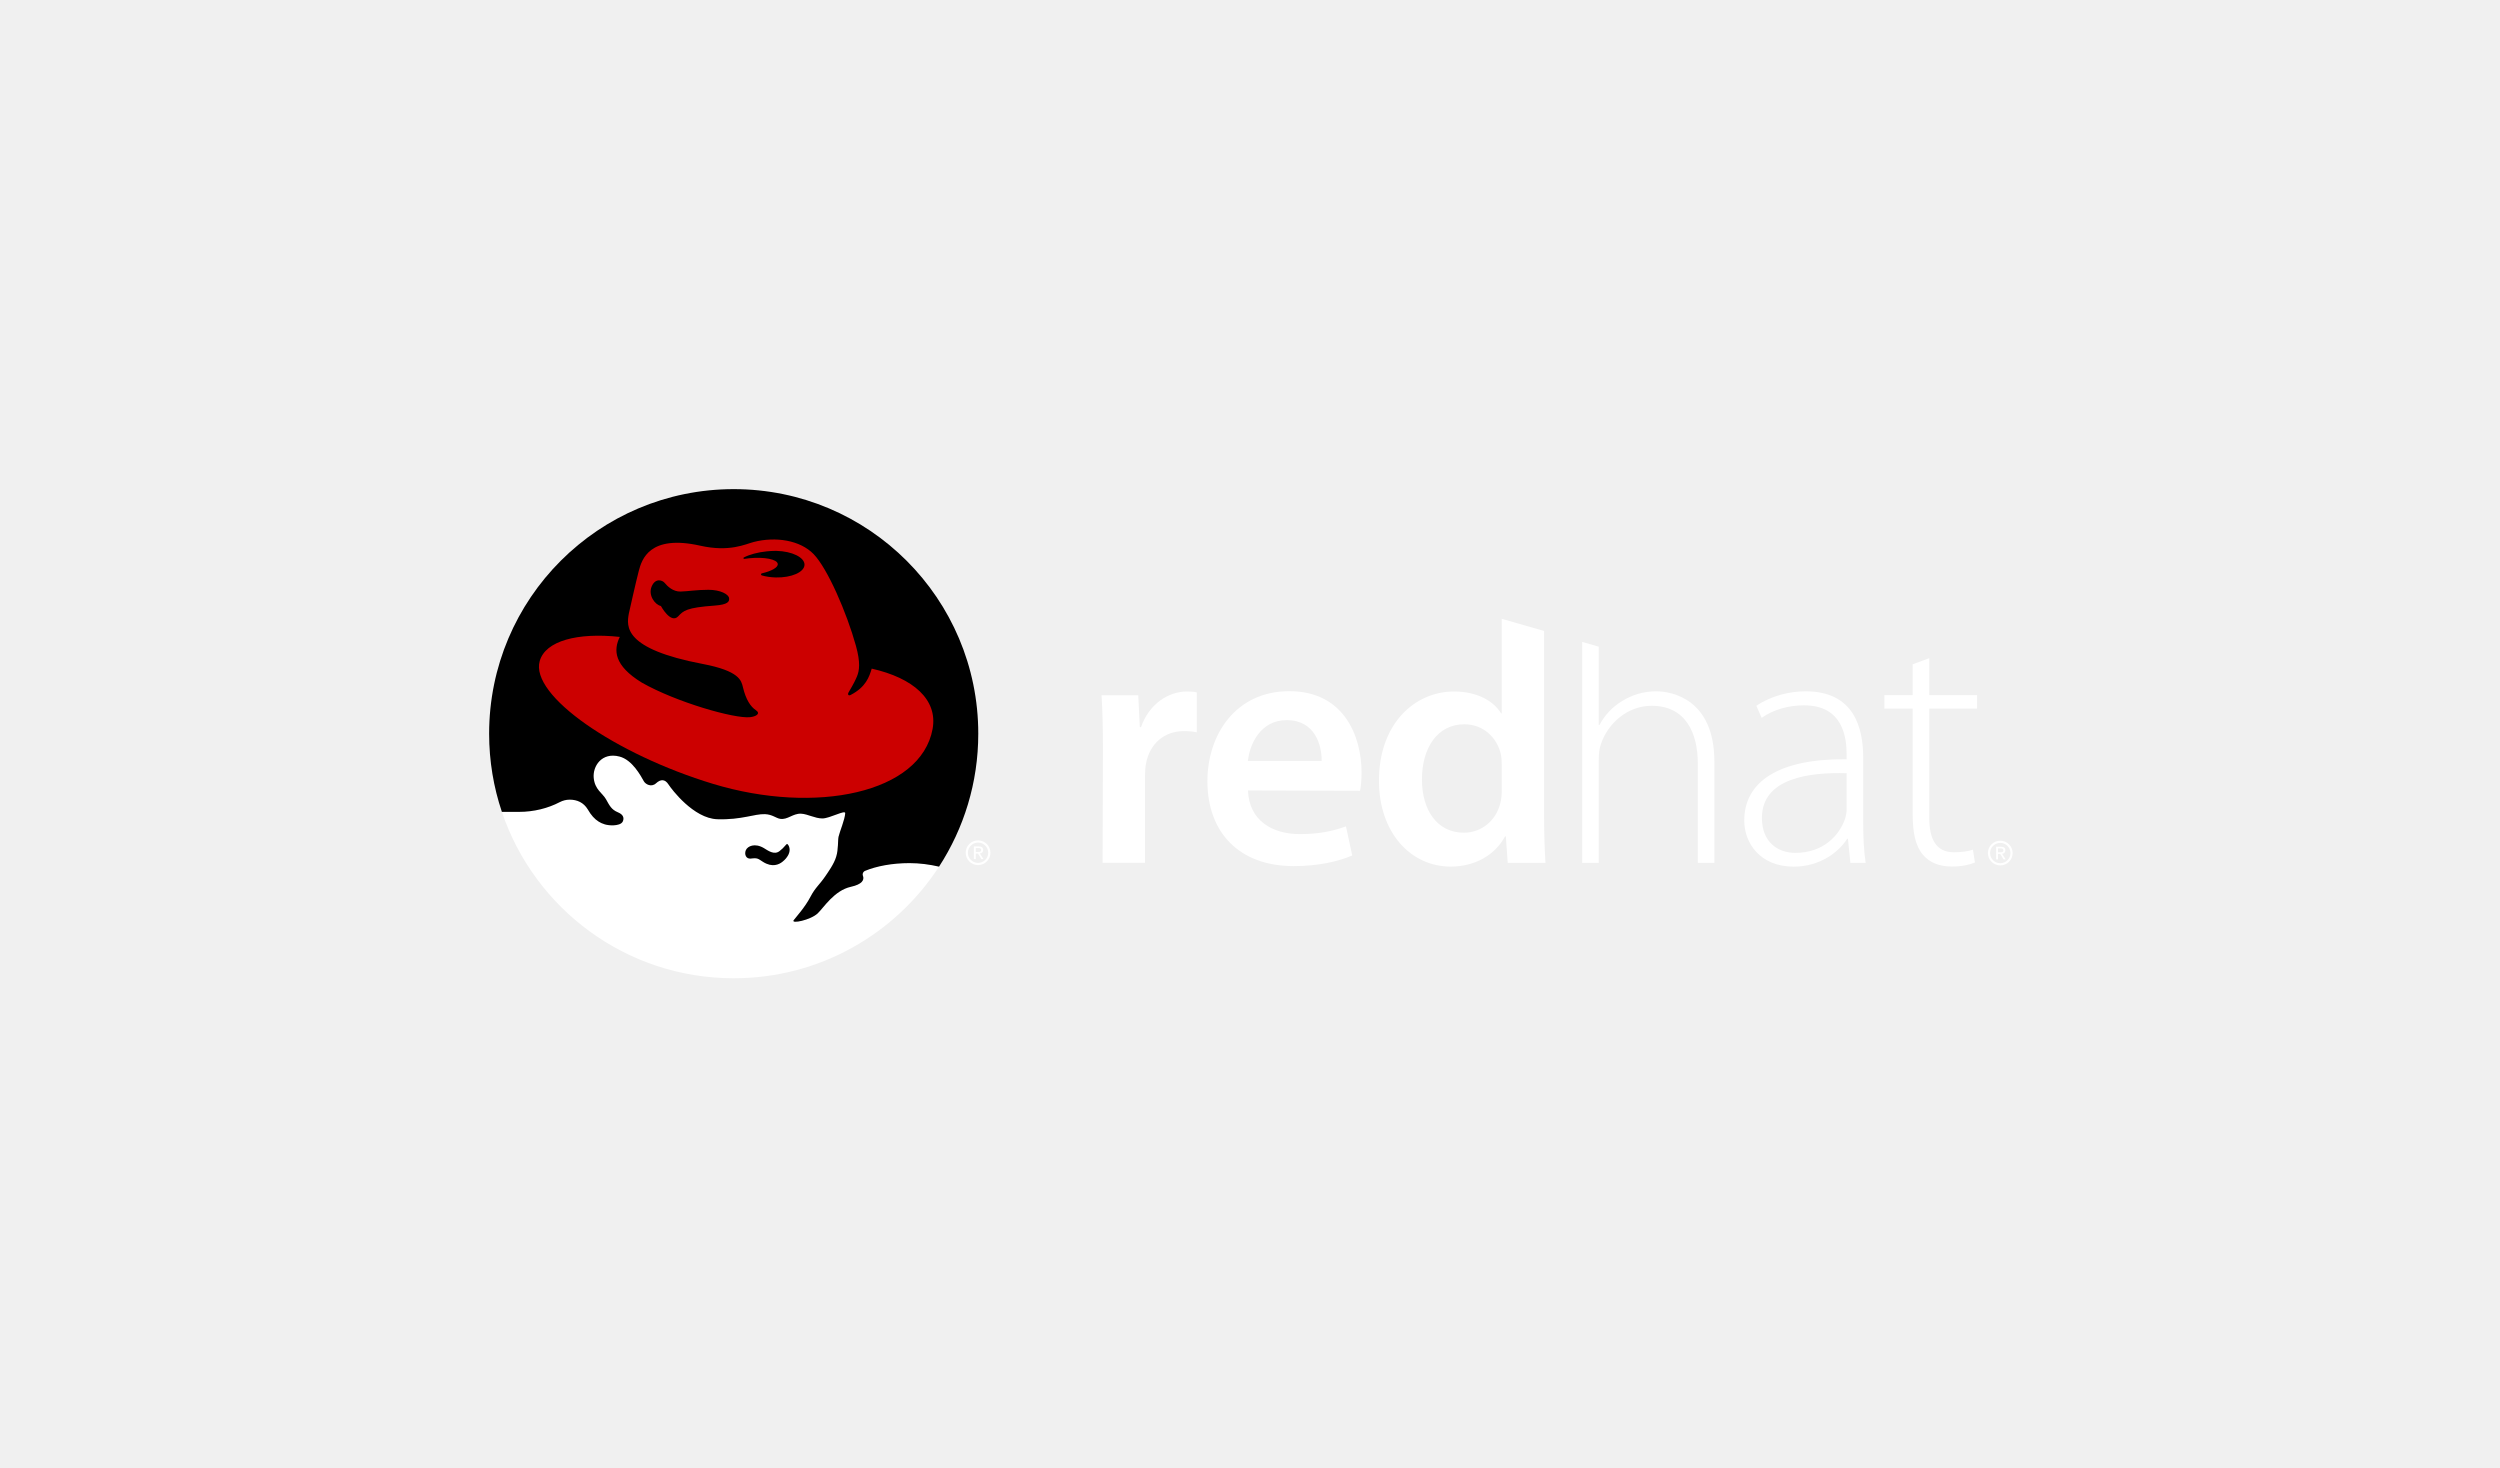
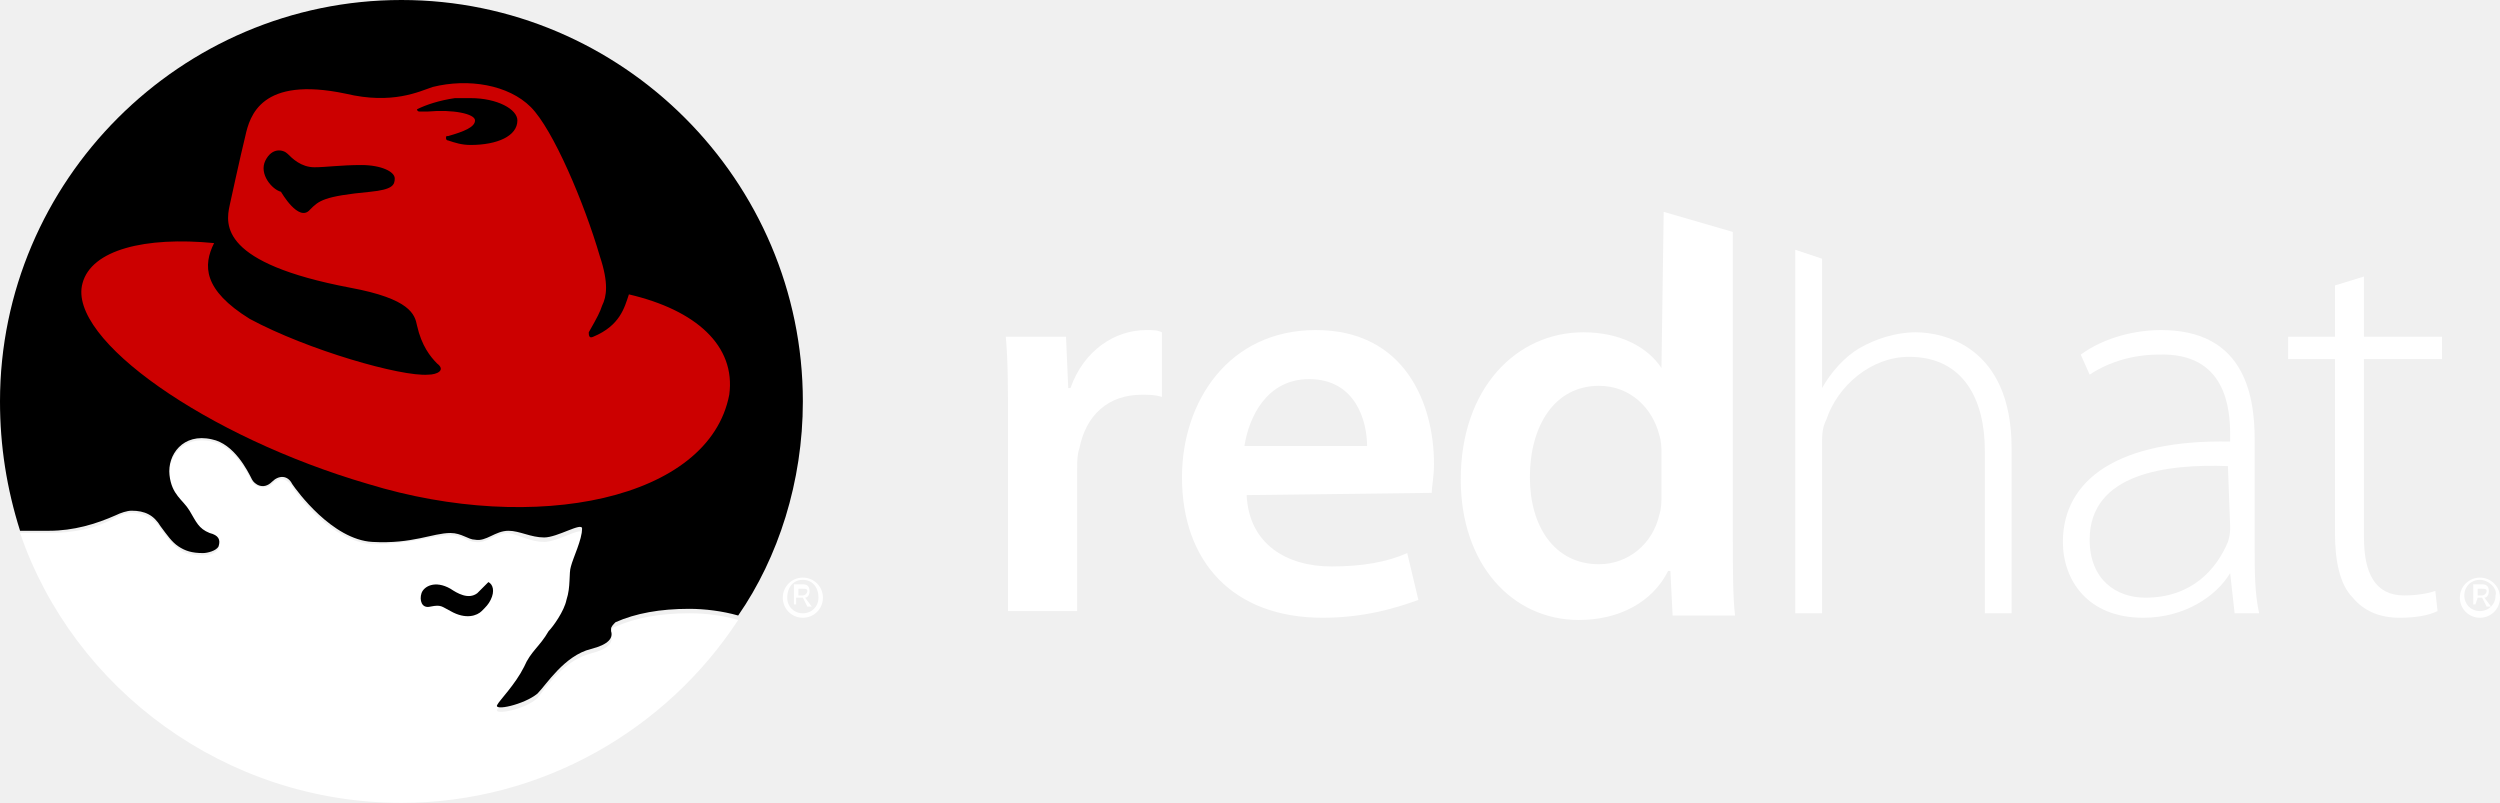
- <svg xmlns="http://www.w3.org/2000/svg" version="1.1" id="Layer_1" x="0px" y="0px" viewBox="0 0 184 108" enable-background="new 0 0 184 108" xml:space="preserve">
+ <svg xmlns="http://www.w3.org/2000/svg" version="1.1" id="Layer_1" x="0px" y="0px" viewBox="0 0 112.1 36" style="enable-background:new 0 0 112.1 36;" xml:space="preserve">
+   <style type="text/css">
+ 	.st0{fill:#FFFFFF;}
+ 	.st1{fill:#CC0000;}
+ </style>
  <g>
    <g>
-       <path fill="#FFFFFF" d="M71.819,62.823h0.162l0.245,0.402h0.158l-0.265-0.41c0.138-0.016,0.242-0.089,0.242-0.254    c0-0.185-0.109-0.264-0.328-0.264h-0.354v0.928h0.14V62.823z M71.819,62.704v-0.288h0.192c0.098,0,0.203,0.022,0.203,0.137    c0,0.142-0.106,0.152-0.226,0.152H71.819z" />
-       <path fill="#FFFFFF" d="M72.895,62.762c0,0.501-0.408,0.909-0.91,0.909c-0.502,0-0.91-0.408-0.91-0.909    c0-0.502,0.408-0.91,0.91-0.91C72.488,61.852,72.895,62.26,72.895,62.762z M71.985,62.013c-0.414,0-0.749,0.335-0.749,0.75    c0,0.413,0.335,0.746,0.749,0.746c0.413,0,0.748-0.334,0.748-0.746C72.733,62.348,72.398,62.013,71.985,62.013z" />
-       <path fill="#FFFFFF" d="M66.938,63.524c-1.273,0-2.432,0.22-3.286,0.577c-0.094,0.047-0.161,0.145-0.161,0.257    c0,0.041,0.01,0.082,0.026,0.118c0.101,0.293-0.065,0.61-0.892,0.792c-1.226,0.269-2,1.535-2.443,1.955    c-0.52,0.494-1.989,0.797-1.768,0.503c0.173-0.23,0.834-0.948,1.236-1.724c0.36-0.694,0.68-0.891,1.121-1.553    c0.129-0.194,0.631-0.876,0.777-1.415c0.164-0.526,0.109-1.187,0.171-1.459c0.09-0.393,0.461-1.244,0.488-1.724    c0.016-0.272-1.135,0.388-1.681,0.388c-0.546,0-1.078-0.328-1.566-0.351c-0.604-0.028-0.992,0.466-1.539,0.38    c-0.312-0.05-0.575-0.325-1.12-0.345c-0.776-0.028-1.725,0.432-3.507,0.374c-1.753-0.057-3.372-2.216-3.593-2.559    c-0.259-0.402-0.575-0.402-0.92-0.086c-0.345,0.316-0.77,0.067-0.891-0.145c-0.23-0.402-0.845-1.577-1.797-1.824    c-1.317-0.341-1.983,0.729-1.897,1.58c0.088,0.864,0.646,1.107,0.905,1.566c0.258,0.46,0.391,0.756,0.878,0.959    c0.345,0.145,0.473,0.357,0.371,0.64c-0.09,0.247-0.449,0.303-0.685,0.315c-0.502,0.024-0.853-0.112-1.11-0.276    c-0.298-0.191-0.541-0.455-0.801-0.903c-0.301-0.495-0.776-0.71-1.328-0.71c-0.263,0-0.51,0.069-0.729,0.182    c-0.866,0.451-1.897,0.718-3.007,0.718l-1.252,0.001C39.34,66.874,46.071,72,54.001,72c6.334,0,11.903-3.271,15.112-8.216    C68.418,63.625,67.683,63.524,66.938,63.524z" />
-       <path d="M57.927,62.12c-0.016,0-0.031,0.007-0.042,0.018c-0.233,0.271-0.334,0.36-0.502,0.495    c-0.406,0.327-0.87-0.042-1.167-0.217c-0.661-0.388-1.193-0.143-1.322,0.157c-0.129,0.303,0.014,0.666,0.374,0.618    c0.504-0.065,0.526,0.013,0.891,0.244c0.679,0.43,1.174,0.196,1.427-0.007c0.211-0.168,0.328-0.311,0.438-0.516    c0.195-0.385,0.036-0.69-0.057-0.78C57.955,62.126,57.941,62.12,57.927,62.12z" />
-       <path d="M54.001,36C44.059,36,36,44.059,36,54c0,2.012,0.33,3.948,0.939,5.754h1.252c1.11,0,2.141-0.267,3.007-0.718    c0.219-0.112,0.466-0.182,0.729-0.182c0.553,0,1.027,0.215,1.328,0.71c0.26,0.449,0.503,0.713,0.801,0.902    c0.256,0.164,0.608,0.3,1.11,0.277c0.236-0.011,0.595-0.068,0.685-0.315c0.103-0.283-0.026-0.497-0.371-0.64    c-0.487-0.203-0.619-0.501-0.878-0.961c-0.259-0.459-0.818-0.702-0.905-1.566c-0.087-0.851,0.58-1.922,1.897-1.58    c0.952,0.246,1.567,1.422,1.797,1.825c0.121,0.212,0.546,0.46,0.891,0.145c0.344-0.317,0.661-0.317,0.92,0.086    c0.221,0.343,1.84,2.501,3.593,2.558c1.782,0.057,2.731-0.403,3.507-0.374c0.545,0.021,0.808,0.295,1.12,0.345    c0.547,0.086,0.935-0.408,1.539-0.379c0.488,0.024,1.02,0.35,1.566,0.35c0.546,0,1.697-0.659,1.681-0.387    c-0.028,0.48-0.398,1.332-0.488,1.724c-0.063,0.272-0.008,0.933-0.171,1.46c-0.146,0.539-0.648,1.221-0.777,1.416    c-0.441,0.661-0.761,0.859-1.121,1.552c-0.402,0.776-1.063,1.494-1.236,1.724c-0.221,0.294,1.248-0.009,1.768-0.503    c0.443-0.421,1.217-1.685,2.443-1.955c0.827-0.182,0.993-0.499,0.892-0.792c-0.015-0.034-0.026-0.076-0.026-0.117    c0-0.112,0.067-0.21,0.161-0.258c0.854-0.355,2.013-0.576,3.286-0.576c0.744,0,1.48,0.099,2.174,0.26    c1.827-2.818,2.888-6.177,2.888-9.785C72.001,44.059,63.942,36,54.001,36z" />
-       <path fill="#CC0000" d="M64.158,49.211c-0.178,0.598-0.431,1.363-1.556,1.94c-0.164,0.084-0.227-0.054-0.151-0.183    c0.425-0.723,0.501-0.904,0.625-1.19c0.173-0.417,0.264-1.011-0.08-2.249c-0.677-2.436-2.089-5.692-3.116-6.749    c-0.99-1.019-2.785-1.306-4.408-0.89c-0.598,0.153-1.767,0.761-3.934,0.273c-3.752-0.845-4.308,1.034-4.523,1.852    c-0.216,0.819-0.733,3.145-0.733,3.145c-0.172,0.948-0.398,2.595,5.428,3.705c2.714,0.517,2.852,1.218,2.972,1.723    c0.216,0.904,0.56,1.422,0.948,1.68c0.388,0.259,0,0.473-0.43,0.517c-1.156,0.12-5.428-1.105-7.955-2.541    c-2.068-1.264-2.102-2.401-1.629-3.367c-3.123-0.338-5.468,0.293-5.892,1.771c-0.729,2.537,5.579,6.872,12.762,9.047    c7.538,2.282,15.292,0.689,16.154-4.05C69.029,51.493,67.216,49.901,64.158,49.211z M52.6,44.571    c-2.079,0.15-2.295,0.375-2.684,0.79c-0.549,0.585-1.273-0.759-1.273-0.759c-0.434-0.091-0.96-0.791-0.677-1.445    c0.28-0.646,0.796-0.453,0.958-0.251c0.197,0.245,0.617,0.646,1.163,0.632c0.546-0.014,1.175-0.129,2.053-0.129    c0.89,0,1.488,0.332,1.522,0.618C53.692,44.27,53.59,44.499,52.6,44.571z M57.097,42.501c-0.373-0.009-0.724-0.063-1.026-0.15    c-0.036-0.009-0.061-0.04-0.061-0.076c0-0.036,0.026-0.067,0.062-0.076c0.72-0.167,1.206-0.439,1.171-0.696    c-0.045-0.341-0.987-0.527-2.103-0.415c-0.122,0.013-0.241,0.028-0.357,0.046c-0.003,0-0.006,0.001-0.009,0.001    c-0.032,0-0.058-0.025-0.058-0.055c0-0.022,0.013-0.041,0.033-0.05c0.403-0.213,1.004-0.382,1.693-0.452    c0.207-0.021,0.408-0.032,0.603-0.033c0.034,0,0.068,0,0.103,0c1.154,0.026,2.077,0.485,2.064,1.024    C59.198,42.111,58.252,42.527,57.097,42.501z" />
+       <path class="st0" d="M35.8,26.8H36l0.2,0.4h0.2l-0.3-0.4c0.1,0,0.2-0.1,0.2-0.3c0-0.2-0.1-0.3-0.3-0.3h-0.4v0.9h0.1V26.8z     M35.8,26.7v-0.3H36c0.1,0,0.2,0,0.2,0.1c0,0.1-0.1,0.2-0.2,0.2L35.8,26.7L35.8,26.7z" />
+       <path class="st0" d="M36.9,26.8c0,0.5-0.4,0.9-0.9,0.9c-0.5,0-0.9-0.4-0.9-0.9c0-0.5,0.4-0.9,0.9-0.9    C36.5,25.9,36.9,26.3,36.9,26.8z M36,26c-0.4,0-0.7,0.3-0.7,0.8c0,0.4,0.3,0.7,0.7,0.7c0.4,0,0.7-0.3,0.7-0.7    C36.7,26.3,36.4,26,36,26z" />
+       <path class="st0" d="M30.9,27.5c-1.3,0-2.4,0.2-3.3,0.6c-0.1,0-0.2,0.1-0.2,0.3c0,0,0,0.1,0,0.1c0.1,0.3-0.1,0.6-0.9,0.8    c-1.2,0.3-2,1.5-2.4,2c-0.5,0.5-2,0.8-1.8,0.5c0.2-0.2,0.8-0.9,1.2-1.7c0.4-0.7,0.7-0.9,1.1-1.6c0.1-0.2,0.6-0.9,0.8-1.4    c0.2-0.5,0.1-1.2,0.2-1.5c0.1-0.4,0.5-1.2,0.5-1.7c0-0.3-1.1,0.4-1.7,0.4s-1.1-0.3-1.6-0.4c-0.6,0-1,0.5-1.5,0.4    c-0.3,0-0.6-0.3-1.1-0.3c-0.8,0-1.7,0.4-3.5,0.4c-1.8-0.1-3.4-2.2-3.6-2.6c-0.3-0.4-0.6-0.4-0.9-0.1c-0.3,0.3-0.8,0.1-0.9-0.1    c-0.2-0.4-0.8-1.6-1.8-1.8c-1.3-0.3-2,0.7-1.9,1.6c0.1,0.9,0.6,1.1,0.9,1.6c0.3,0.5,0.4,0.8,0.9,1c0.3,0.1,0.5,0.4,0.4,0.6    c-0.1,0.2-0.4,0.3-0.7,0.3c-0.5,0-0.9-0.1-1.1-0.3c-0.3-0.2-0.5-0.5-0.8-0.9c-0.3-0.5-0.8-0.7-1.3-0.7c-0.3,0-0.5,0.1-0.7,0.2    c-0.9,0.5-1.9,0.7-3,0.7l-1.3,0C3.3,30.9,10.1,36,18,36c6.3,0,11.9-3.3,15.1-8.2C32.4,27.6,31.7,27.5,30.9,27.5z" />
+       <path d="M21.9,26.1C21.9,26.1,21.9,26.1,21.9,26.1c-0.3,0.3-0.4,0.4-0.5,0.5c-0.4,0.3-0.9,0-1.2-0.2c-0.7-0.4-1.2-0.1-1.3,0.2    c-0.1,0.3,0,0.7,0.4,0.6c0.5-0.1,0.5,0,0.9,0.2c0.7,0.4,1.2,0.2,1.4,0c0.2-0.2,0.3-0.3,0.4-0.5C22.2,26.5,22.1,26.2,21.9,26.1    C22,26.1,21.9,26.1,21.9,26.1z" />
+       <path d="M18,0C8.1,0,0,8.1,0,18c0,2,0.3,3.9,0.9,5.8h1.3c1.1,0,2.1-0.3,3-0.7c0.2-0.1,0.5-0.2,0.7-0.2c0.6,0,1,0.2,1.3,0.7    c0.3,0.4,0.5,0.7,0.8,0.9c0.3,0.2,0.6,0.3,1.1,0.3c0.2,0,0.6-0.1,0.7-0.3c0.1-0.3,0-0.5-0.4-0.6c-0.5-0.2-0.6-0.5-0.9-1    c-0.3-0.5-0.8-0.7-0.9-1.6c-0.1-0.9,0.6-1.9,1.9-1.6c1,0.2,1.6,1.4,1.8,1.8c0.1,0.2,0.5,0.5,0.9,0.1c0.3-0.3,0.7-0.3,0.9,0.1    c0.2,0.3,1.8,2.5,3.6,2.6c1.8,0.1,2.7-0.4,3.5-0.4c0.5,0,0.8,0.3,1.1,0.3c0.5,0.1,0.9-0.4,1.5-0.4c0.5,0,1,0.3,1.6,0.3    s1.7-0.7,1.7-0.4c0,0.5-0.4,1.3-0.5,1.7c-0.1,0.3,0,0.9-0.2,1.5c-0.1,0.5-0.6,1.2-0.8,1.4c-0.4,0.7-0.8,0.9-1.1,1.6    c-0.4,0.8-1.1,1.5-1.2,1.7c-0.2,0.3,1.2,0,1.8-0.5c0.4-0.4,1.2-1.7,2.4-2c0.8-0.2,1-0.5,0.9-0.8c0,0,0-0.1,0-0.1    c0-0.1,0.1-0.2,0.2-0.3c0.9-0.4,2-0.6,3.3-0.6c0.7,0,1.5,0.1,2.2,0.3C34.9,25,36,21.6,36,18C36,8.1,27.9,0,18,0z" />
+       <path class="st1" d="M28.2,13.2c-0.2,0.6-0.4,1.4-1.6,1.9c-0.2,0.1-0.2-0.1-0.2-0.2c0.4-0.7,0.5-0.9,0.6-1.2    c0.2-0.4,0.3-1-0.1-2.2c-0.7-2.4-2.1-5.7-3.1-6.7c-1-1-2.8-1.3-4.4-0.9c-0.6,0.2-1.8,0.8-3.9,0.3c-3.8-0.8-4.3,1-4.5,1.9    c-0.2,0.8-0.7,3.1-0.7,3.1c-0.2,0.9-0.4,2.6,5.4,3.7c2.7,0.5,2.9,1.2,3,1.7c0.2,0.9,0.6,1.4,0.9,1.7c0.4,0.3,0,0.5-0.4,0.5    c-1.2,0.1-5.4-1.1-8-2.5c-2.1-1.3-2.1-2.4-1.6-3.4c-3.1-0.3-5.5,0.3-5.9,1.8c-0.7,2.5,5.6,6.9,12.8,9c7.5,2.3,15.3,0.7,16.2-4    C33,15.5,31.2,13.9,28.2,13.2z M16.6,8.6c-2.1,0.2-2.3,0.4-2.7,0.8c-0.5,0.6-1.3-0.8-1.3-0.8c-0.4-0.1-1-0.8-0.7-1.4    c0.3-0.6,0.8-0.5,1-0.3c0.2,0.2,0.6,0.6,1.2,0.6c0.5,0,1.2-0.1,2.1-0.1c0.9,0,1.5,0.3,1.5,0.6C17.7,8.3,17.6,8.5,16.6,8.6z     M21.1,6.5c-0.4,0-0.7-0.1-1-0.2c0,0-0.1,0-0.1-0.1s0-0.1,0.1-0.1c0.7-0.2,1.2-0.4,1.2-0.7c0-0.3-1-0.5-2.1-0.4    c-0.1,0-0.2,0-0.4,0c0,0,0,0,0,0c0,0-0.1,0-0.1-0.1c0,0,0,0,0,0c0.4-0.2,1-0.4,1.7-0.5c0.2,0,0.4,0,0.6,0c0,0,0.1,0,0.1,0    c1.2,0,2.1,0.5,2.1,1C23.2,6.1,22.3,6.5,21.1,6.5z" />
    </g>
    <g>
-       <path fill="#FFFFFF" d="M81.176,55.136c0-1.651-0.034-2.865-0.101-3.963h2.7l0.116,2.342h0.088    c0.607-1.736,2.045-2.621,3.376-2.621c0.305,0,0.482,0.011,0.731,0.067v2.937c-0.292-0.057-0.564-0.089-0.939-0.089    c-1.486,0-2.517,0.945-2.795,2.359c-0.053,0.275-0.081,0.605-0.081,0.941v6.395h-3.12L81.176,55.136z" />
-       <path fill="#FFFFFF" d="M91.851,58.178c0.082,2.235,1.812,3.212,3.809,3.212c1.434,0,2.46-0.225,3.403-0.571l0.461,2.145    c-1.055,0.448-2.52,0.782-4.309,0.782c-4.005,0-6.35-2.473-6.35-6.251c0-3.404,2.065-6.624,6.031-6.624    c4.01,0,5.315,3.298,5.315,5.998c0,0.579-0.052,1.045-0.111,1.332L91.851,58.178z M97.274,56.006    c0.014-1.143-0.483-3.005-2.571-3.005c-1.92,0-2.718,1.741-2.858,3.005H97.274z" />
-       <path fill="#FFFFFF" d="M137.132,60.573c0,0.976,0.039,1.986,0.18,2.932h-1.124l-0.179-1.769h-0.058    c-0.598,0.951-1.973,2.049-3.935,2.049c-2.483,0-3.639-1.746-3.639-3.392c0-2.849,2.515-4.565,7.535-4.512v-0.33    c0-1.221-0.237-3.656-3.157-3.637c-1.08,0-2.205,0.289-3.098,0.92l-0.389-0.888c1.127-0.764,2.505-1.066,3.621-1.066    c3.562,0,4.243,2.674,4.243,4.879V60.573z M135.912,56.908c-2.688-0.077-6.236,0.33-6.236,3.293c0,1.774,1.171,2.571,2.456,2.571    c2.057,0,3.226-1.273,3.652-2.475c0.089-0.263,0.128-0.528,0.128-0.739V56.908z" />
-       <path fill="#FFFFFF" d="M141.993,48.442v2.72h3.518v0.99h-3.518v8.022c0,1.569,0.487,2.553,1.813,2.553    c0.636,0,1.086-0.084,1.402-0.193l0.148,0.945c-0.399,0.167-0.958,0.297-1.703,0.297c-0.901,0-1.648-0.284-2.13-0.875    c-0.559-0.648-0.75-1.684-0.75-2.943v-7.805h-2.083v-0.99h2.083v-2.269L141.993,48.442z" />
-       <path fill="#FFFFFF" d="M147.053,62.848h0.162l0.245,0.402h0.158l-0.265-0.41c0.138-0.017,0.242-0.089,0.242-0.254    c0-0.185-0.11-0.264-0.328-0.264h-0.354v0.928h0.141V62.848z M147.053,62.728V62.44h0.191c0.097,0,0.203,0.022,0.203,0.136    c0,0.143-0.106,0.152-0.226,0.152H147.053z" />
-       <path fill="#FFFFFF" d="M148.13,62.786c0,0.501-0.408,0.909-0.91,0.909c-0.501,0-0.91-0.408-0.91-0.909    c0-0.502,0.409-0.91,0.91-0.91C147.722,61.876,148.13,62.284,148.13,62.786z M147.22,62.037c-0.415,0-0.749,0.335-0.749,0.749    c0,0.413,0.334,0.746,0.749,0.746c0.413,0,0.748-0.333,0.748-0.746C147.968,62.372,147.632,62.037,147.22,62.037z" />
-       <path fill="#FFFFFF" d="M110.529,52.5h-0.051c-0.552-0.911-1.768-1.606-3.456-1.606c-2.966,0-5.548,2.454-5.529,6.586    c0,3.791,2.332,6.302,5.277,6.302c1.78,0,3.267-0.848,4.004-2.23h0.055l0.14,1.953h2.778c-0.057-0.838-0.103-2.196-0.103-3.459    V46.44l-3.117-0.895V52.5z M110.529,58.158c0,0.327-0.023,0.631-0.094,0.91c-0.314,1.35-1.417,2.219-2.693,2.219    c-1.963,0-3.087-1.655-3.087-3.921c0-2.288,1.114-4.059,3.122-4.059c1.402,0,2.406,0.988,2.682,2.189    c0.053,0.253,0.07,0.564,0.07,0.814V58.158z" />
-       <path fill="#FFFFFF" d="M121.891,50.88c-0.939,0-1.78,0.271-2.487,0.707c-0.734,0.43-1.331,1.093-1.686,1.78h-0.049v-5.771    l-1.221-0.351v16.26h1.221v-7.548c0-0.501,0.038-0.849,0.166-1.216c0.527-1.535,1.974-2.795,3.723-2.795    c2.527,0,3.401,2.026,3.401,4.249v7.31h1.22V56.06C126.178,51.463,123.06,50.88,121.891,50.88z" />
+       <path class="st0" d="M45.2,19.1c0-1.7,0-2.9-0.1-4h2.7l0.1,2.3H48c0.6-1.7,2-2.6,3.4-2.6c0.3,0,0.5,0,0.7,0.1v2.9    c-0.3-0.1-0.6-0.1-0.9-0.1c-1.5,0-2.5,0.9-2.8,2.4c-0.1,0.3-0.1,0.6-0.1,0.9v6.4h-3.1L45.2,19.1z" />
+       <path class="st0" d="M55.9,22.2c0.1,2.2,1.8,3.2,3.8,3.2c1.4,0,2.5-0.2,3.4-0.6l0.5,2.1c-1.1,0.4-2.5,0.8-4.3,0.8    c-4,0-6.3-2.5-6.3-6.3c0-3.4,2.1-6.6,6-6.6c4,0,5.3,3.3,5.3,6c0,0.6-0.1,1-0.1,1.3L55.9,22.2z M61.3,20c0-1.1-0.5-3-2.6-3    c-1.9,0-2.7,1.7-2.9,3H61.3z" />
+       <path class="st0" d="M101.1,24.6c0,1,0,2,0.2,2.9h-1.1l-0.2-1.8H100c-0.6,1-2,2-3.9,2c-2.5,0-3.6-1.7-3.6-3.4    c0-2.8,2.5-4.6,7.5-4.5v-0.3c0-1.2-0.2-3.7-3.2-3.6c-1.1,0-2.2,0.3-3.1,0.9l-0.4-0.9c1.1-0.8,2.5-1.1,3.6-1.1    c3.6,0,4.2,2.7,4.2,4.9V24.6z M99.9,20.9c-2.7-0.1-6.2,0.3-6.2,3.3c0,1.8,1.2,2.6,2.5,2.6c2.1,0,3.2-1.3,3.7-2.5    c0.1-0.3,0.1-0.5,0.1-0.7L99.9,20.9L99.9,20.9z" />
+       <path class="st0" d="M106,12.4v2.7h3.5v1H106v8c0,1.6,0.5,2.6,1.8,2.6c0.6,0,1.1-0.1,1.4-0.2l0.1,0.9c-0.4,0.2-1,0.3-1.7,0.3    c-0.9,0-1.6-0.3-2.1-0.9c-0.6-0.6-0.8-1.7-0.8-2.9v-7.8h-2.1v-1h2.1v-2.3L106,12.4z" />
+       <path class="st0" d="M111.1,26.8h0.2l0.2,0.4h0.2l-0.3-0.4c0.1,0,0.2-0.1,0.2-0.3c0-0.2-0.1-0.3-0.3-0.3h-0.4v0.9h0.1L111.1,26.8    L111.1,26.8z M111.1,26.7v-0.3h0.2c0.1,0,0.2,0,0.2,0.1c0,0.1-0.1,0.2-0.2,0.2H111.1z" />
+       <path class="st0" d="M112.1,26.8c0,0.5-0.4,0.9-0.9,0.9c-0.5,0-0.9-0.4-0.9-0.9c0-0.5,0.4-0.9,0.9-0.9    C111.7,25.9,112.1,26.3,112.1,26.8z M111.2,26c-0.4,0-0.7,0.3-0.7,0.7c0,0.4,0.3,0.7,0.7,0.7c0.4,0,0.7-0.3,0.7-0.7    C112,26.4,111.6,26,111.2,26z" />
+       <path class="st0" d="M74.5,16.5L74.5,16.5c-0.6-0.9-1.8-1.6-3.5-1.6c-3,0-5.5,2.5-5.5,6.6c0,3.8,2.3,6.3,5.3,6.3    c1.8,0,3.3-0.8,4-2.2h0.1l0.1,2h2.8c-0.1-0.8-0.1-2.2-0.1-3.5V10.4l-3.1-0.9L74.5,16.5L74.5,16.5z M74.5,22.2c0,0.3,0,0.6-0.1,0.9    c-0.3,1.3-1.4,2.2-2.7,2.2c-2,0-3.1-1.7-3.1-3.9c0-2.3,1.1-4.1,3.1-4.1c1.4,0,2.4,1,2.7,2.2c0.1,0.3,0.1,0.6,0.1,0.8V22.2z" />
+       <path class="st0" d="M85.9,14.9c-0.9,0-1.8,0.3-2.5,0.7c-0.7,0.4-1.3,1.1-1.7,1.8h0v-5.8l-1.2-0.4v16.3h1.2V20    c0-0.5,0-0.8,0.2-1.2c0.5-1.5,2-2.8,3.7-2.8c2.5,0,3.4,2,3.4,4.2v7.3h1.2v-7.4C90.2,15.5,87.1,14.9,85.9,14.9z" />
    </g>
  </g>
</svg>
